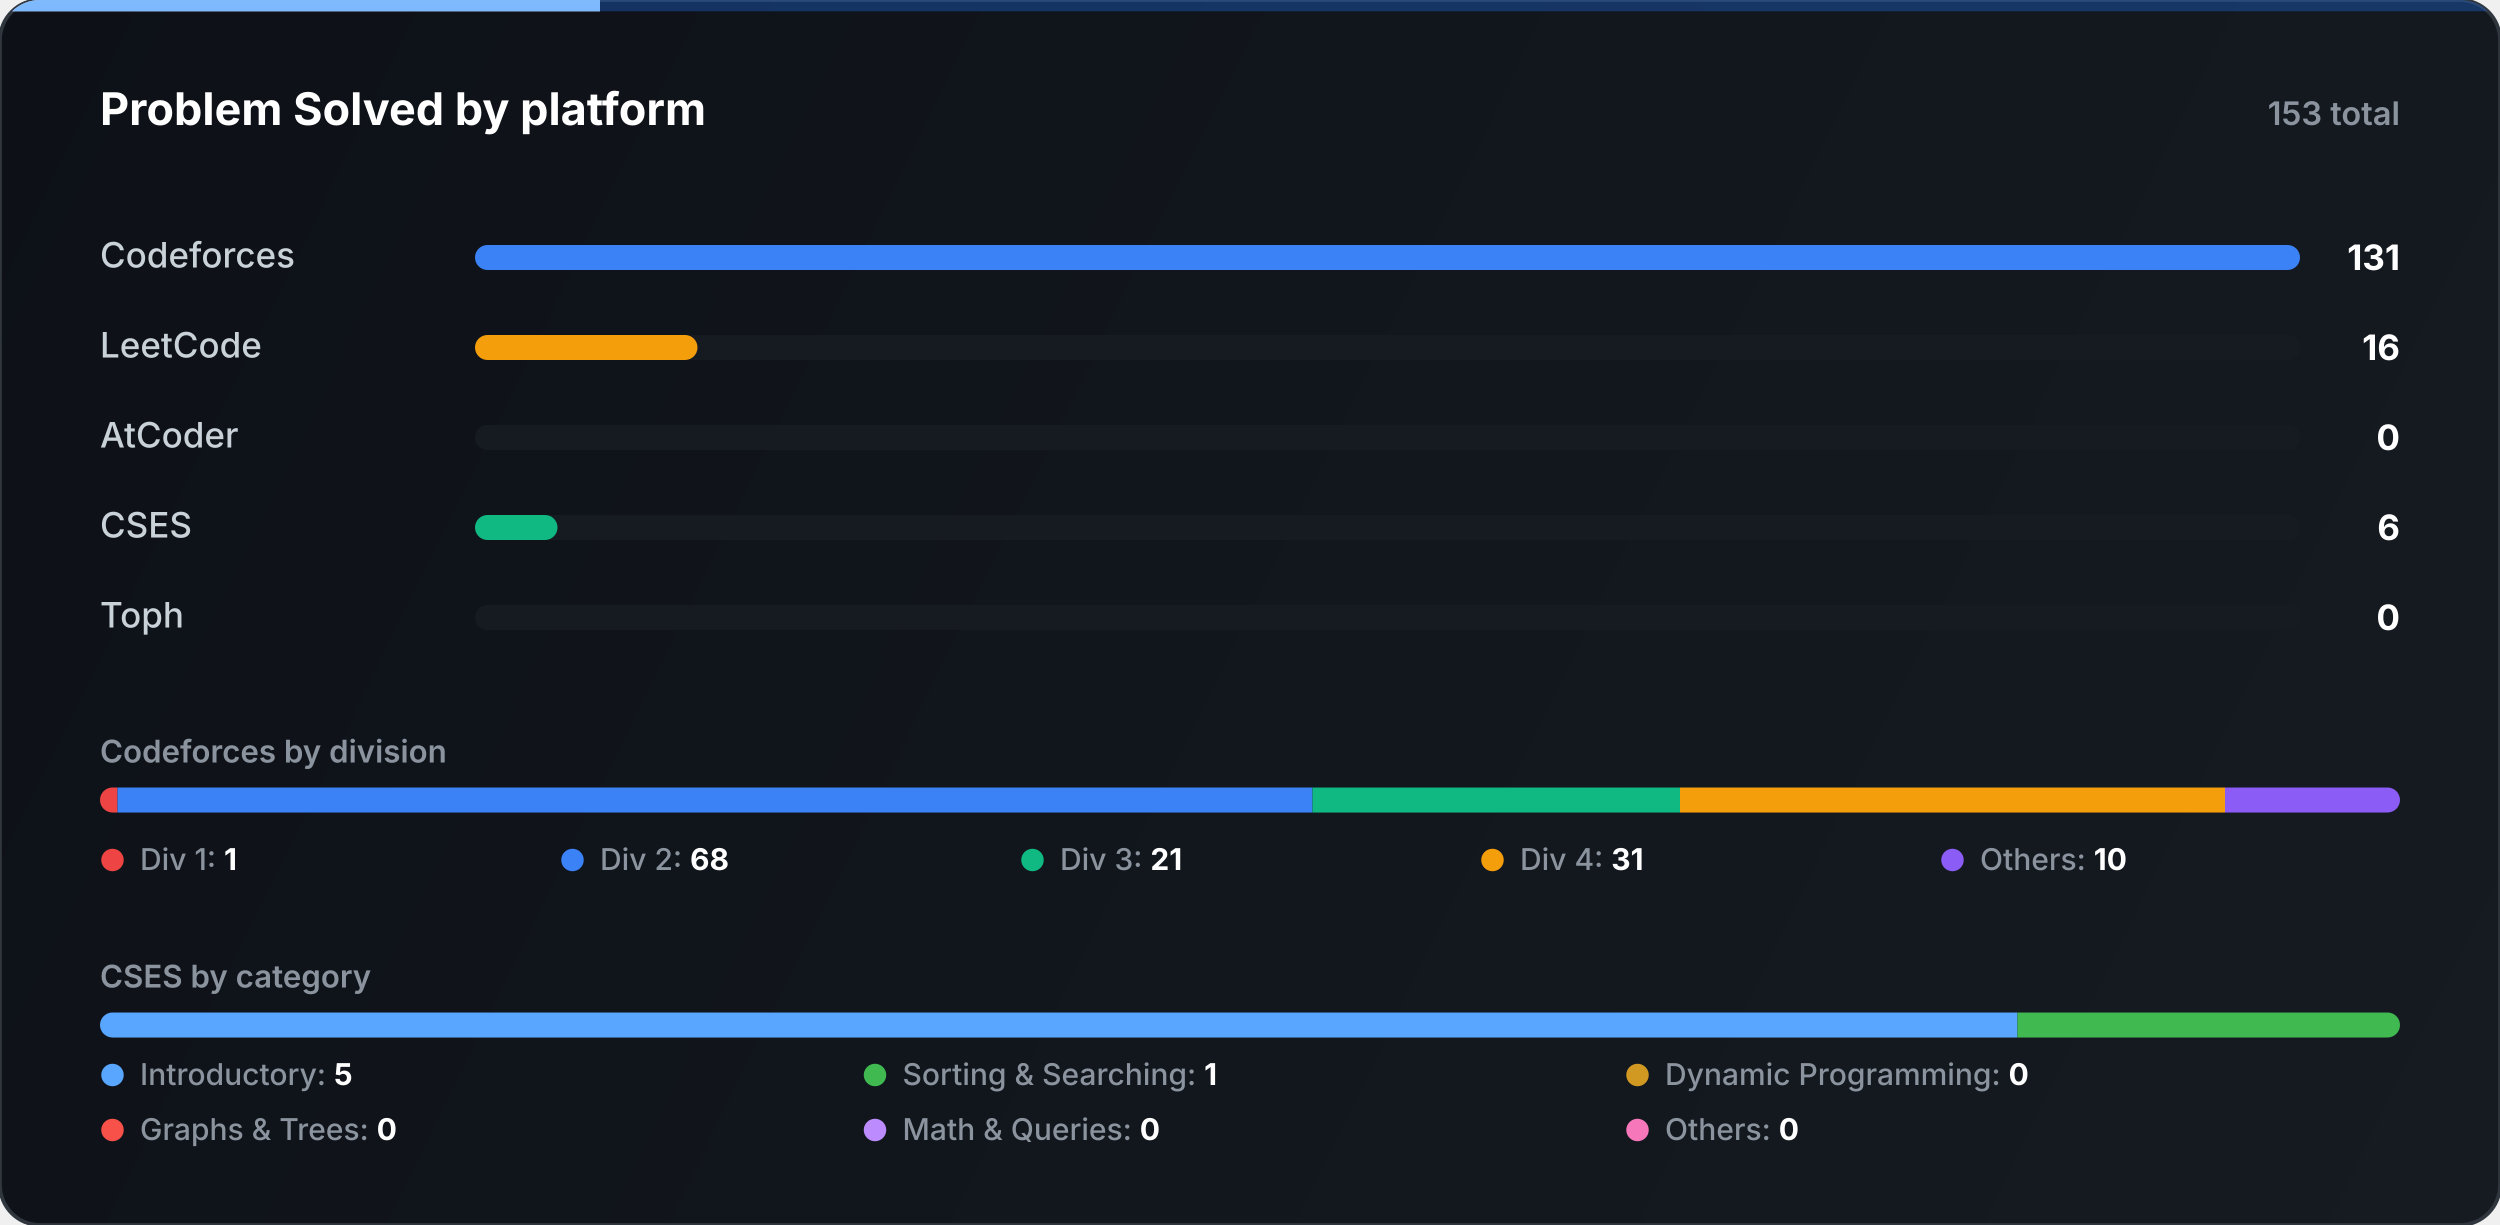
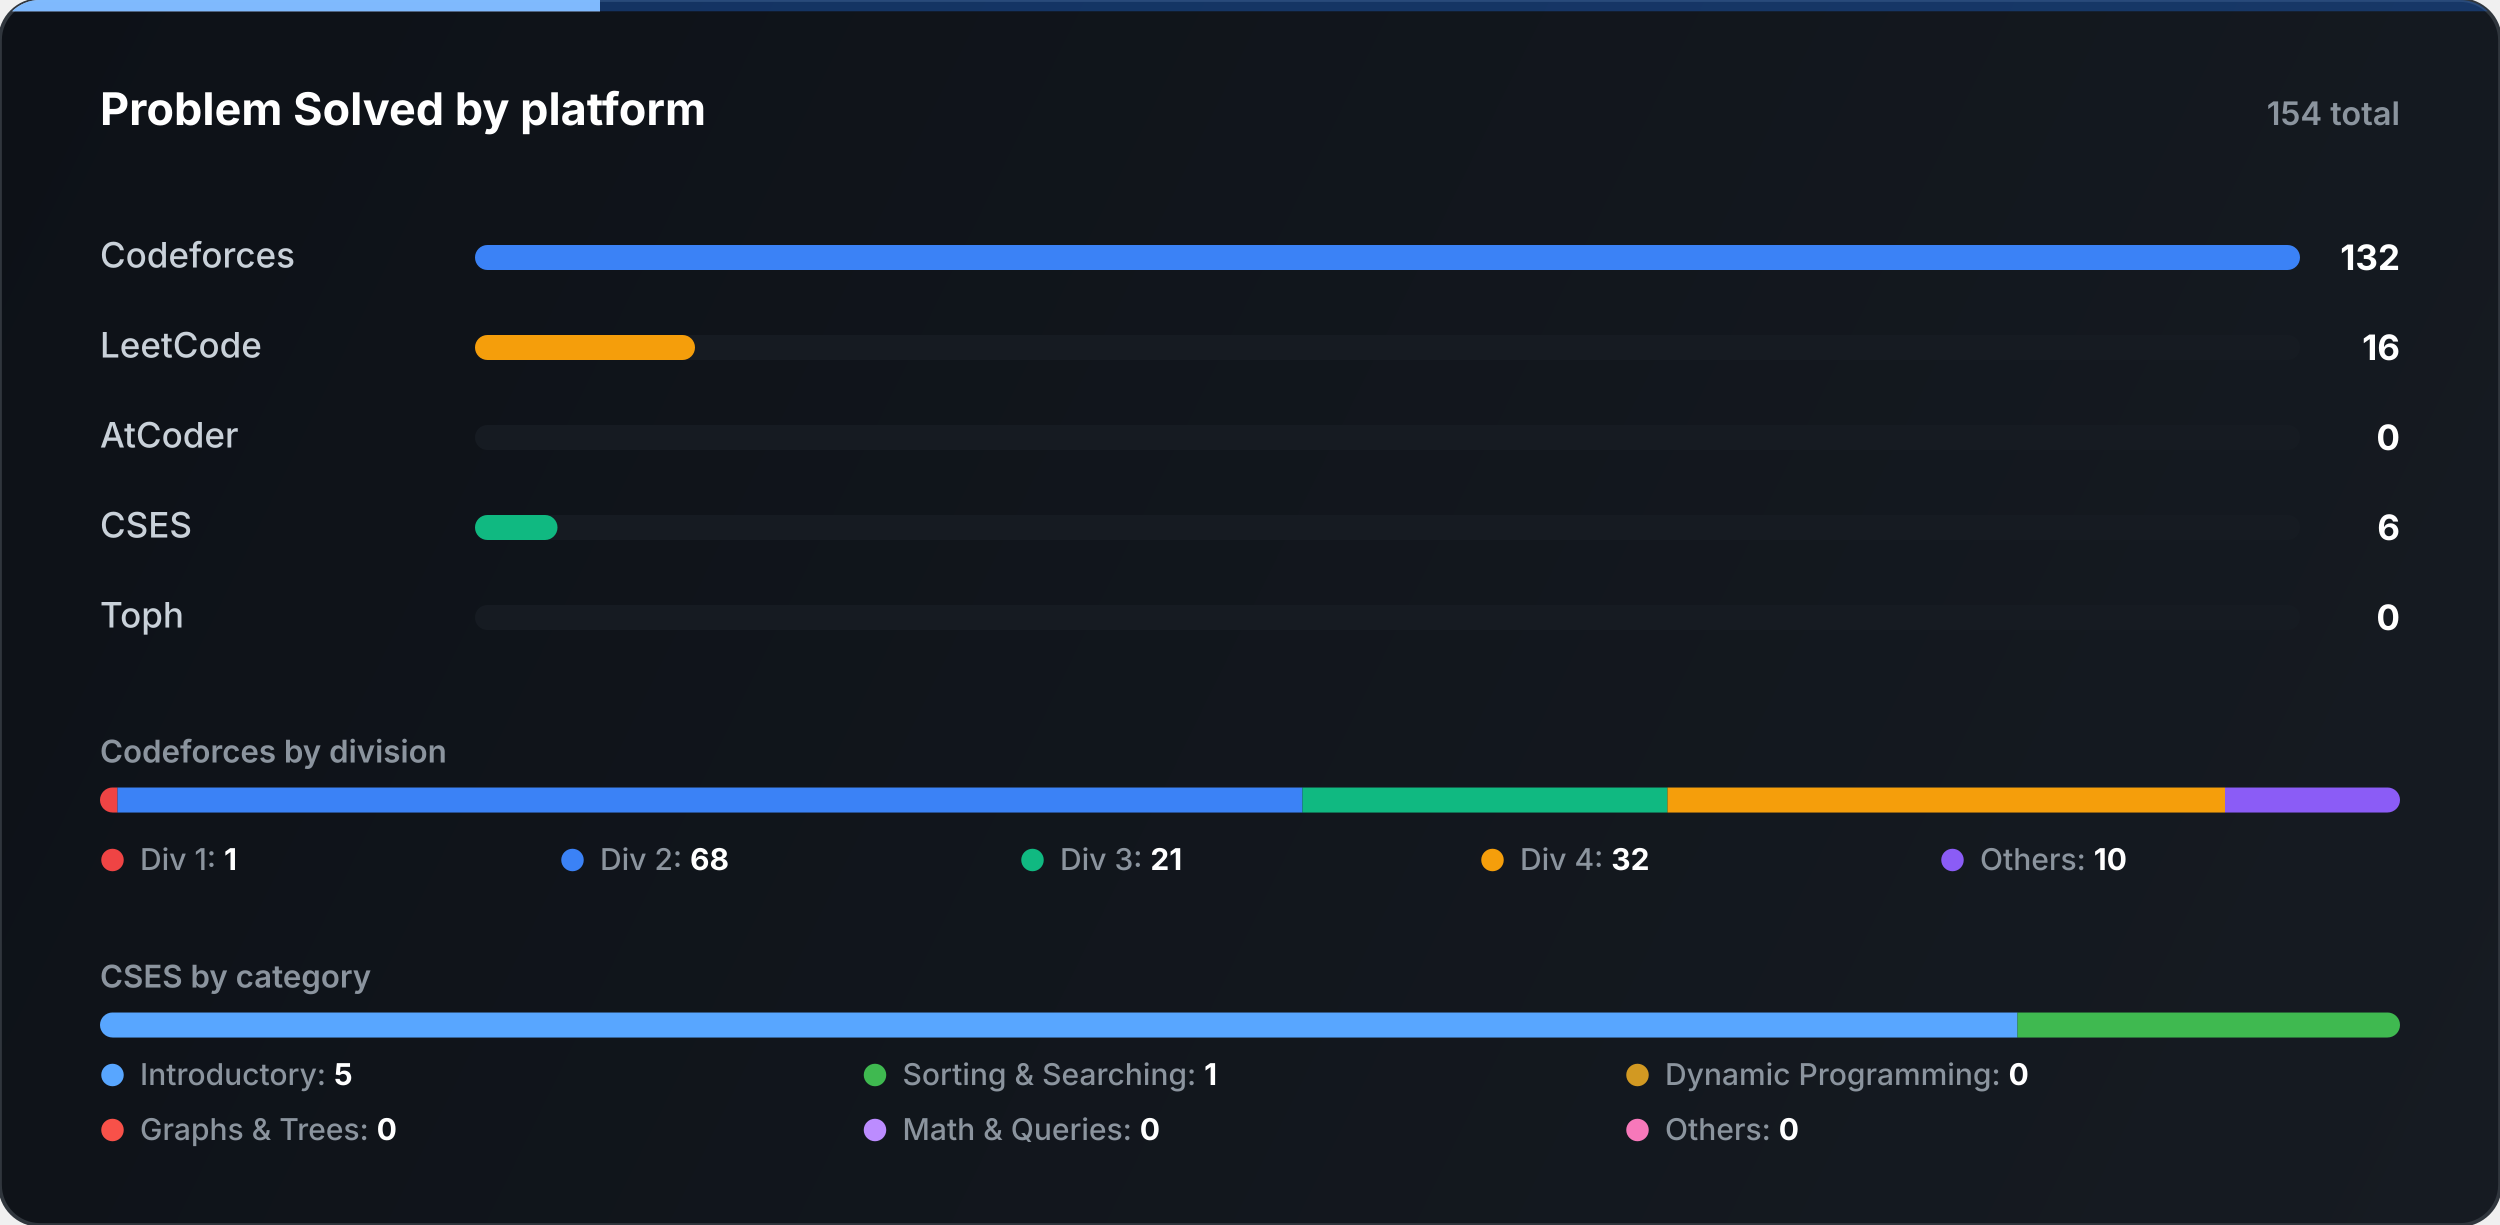
<svg xmlns="http://www.w3.org/2000/svg" width="1000" height="490" viewBox="0 0 1000 490" fill="none">
  <defs>
    <linearGradient id="ov-bg" x1="0" y1="0" x2="1000" y2="490" gradientUnits="userSpaceOnUse">
      <stop offset="0%" stop-color="#0d1117" />
      <stop offset="100%" stop-color="#161b22" />
    </linearGradient>
    <linearGradient id="ov-laser" x1="0%" y1="0%" x2="100%" y2="0%">
      <stop offset="0%" stop-color="#1f6feb" stop-opacity="0" />
      <stop offset="50%" stop-color="#58a6ff" stop-opacity="1" />
      <stop offset="100%" stop-color="#3fb950" stop-opacity="0" />
      <animate attributeName="x1" values="-100%; 100%" dur="4s" repeatCount="indefinite" />
      <animate attributeName="x2" values="0%; 200%" dur="4s" repeatCount="indefinite" />
    </linearGradient>
    <clipPath id="ov-card-clip">
      <rect width="1000" height="490" rx="16" />
    </clipPath>
    <clipPath id="cf-bar-clip">
      <rect x="0" y="0" width="920" height="10" rx="5" />
    </clipPath>
    <clipPath id="cses-bar-clip">
      <rect x="0" y="0" width="920" height="10" rx="5" />
    </clipPath>
  </defs>
  <rect width="1000" height="490" rx="16" fill="url(#ov-bg)" stroke="#30363d" stroke-width="1.5" />
  <g clip-path="url(#ov-card-clip)">
    <rect x="0" y="0" width="1000" height="4.5" fill="#1f6feb" fill-opacity="0.35" />
    <rect y="0" width="240" height="4.5" fill="#ffffff" fill-opacity="0.95">
      <animate attributeName="x" values="-240; 1000; -240" dur="3.2s" repeatCount="indefinite" />
    </rect>
    <rect y="0" width="240" height="4.5" fill="#58a6ff" fill-opacity="0.75">
      <animate attributeName="x" values="-240; 1000; -240" dur="3.2s" repeatCount="indefinite" />
    </rect>
  </g>
  <g transform="translate(40, 50)">
    <text x="0" y="0" font-family="-apple-system, BlinkMacSystemFont, Segoe UI, Inter, Helvetica, Arial, sans-serif" font-size="18" font-weight="700" fill="#ffffff">Problem Solved by platform</text>
-     <text x="920" y="0" text-anchor="end" font-family="-apple-system, BlinkMacSystemFont, Segoe UI, Inter, Helvetica, Arial, sans-serif" font-size="13" font-weight="600" fill="#8b949e">153 total</text>
+     <text x="920" y="0" text-anchor="end" font-family="-apple-system, BlinkMacSystemFont, Segoe UI, Inter, Helvetica, Arial, sans-serif" font-size="13" font-weight="600" fill="#8b949e">154 total</text>
  </g>
  <g transform="translate(40, 98)">
    <text x="0" y="9" font-family="-apple-system, BlinkMacSystemFont, Segoe UI, Inter, Helvetica, Arial, sans-serif" font-size="14" font-weight="500" fill="#c9d1d9">Codeforces</text>
    <rect x="150" y="0" width="730" height="10" rx="5" fill="#161b22" />
    <rect x="150" y="0" width="730" height="10" rx="5" fill="#3b82f6">
      <animate attributeName="width" from="0" to="730" dur="1.2s" fill="freeze" calcMode="spline" keySplines="0.25 0.1 0.25 1" />
    </rect>
-     <text x="920" y="10" text-anchor="end" font-family="-apple-system, BlinkMacSystemFont, Segoe UI, Inter, Helvetica, Arial, sans-serif" font-size="14" font-weight="700" fill="#ffffff">131</text>
+     <text x="920" y="10" text-anchor="end" font-family="-apple-system, BlinkMacSystemFont, Segoe UI, Inter, Helvetica, Arial, sans-serif" font-size="14" font-weight="700" fill="#ffffff">132</text>
  </g>
  <g transform="translate(40, 134)">
    <text x="0" y="9" font-family="-apple-system, BlinkMacSystemFont, Segoe UI, Inter, Helvetica, Arial, sans-serif" font-size="14" font-weight="500" fill="#c9d1d9">LeetCode</text>
    <rect x="150" y="0" width="730" height="10" rx="5" fill="#161b22" />
-     <rect x="150" y="0" width="89" height="10" rx="5" fill="#f59e0b">
-       <animate attributeName="width" from="0" to="89" dur="1.2s" fill="freeze" calcMode="spline" keySplines="0.25 0.1 0.25 1" />
+     <rect x="150" y="0" width="88" height="10" rx="5" fill="#f59e0b">
+       <animate attributeName="width" from="0" to="88" dur="1.2s" fill="freeze" calcMode="spline" keySplines="0.25 0.1 0.25 1" />
    </rect>
    <text x="920" y="10" text-anchor="end" font-family="-apple-system, BlinkMacSystemFont, Segoe UI, Inter, Helvetica, Arial, sans-serif" font-size="14" font-weight="700" fill="#ffffff">16</text>
  </g>
  <g transform="translate(40, 170)">
    <text x="0" y="9" font-family="-apple-system, BlinkMacSystemFont, Segoe UI, Inter, Helvetica, Arial, sans-serif" font-size="14" font-weight="500" fill="#c9d1d9">AtCoder</text>
    <rect x="150" y="0" width="730" height="10" rx="5" fill="#161b22" />
    <text x="920" y="10" text-anchor="end" font-family="-apple-system, BlinkMacSystemFont, Segoe UI, Inter, Helvetica, Arial, sans-serif" font-size="14" font-weight="700" fill="#ffffff">0</text>
  </g>
  <g transform="translate(40, 206)">
    <text x="0" y="9" font-family="-apple-system, BlinkMacSystemFont, Segoe UI, Inter, Helvetica, Arial, sans-serif" font-size="14" font-weight="500" fill="#c9d1d9">CSES</text>
    <rect x="150" y="0" width="730" height="10" rx="5" fill="#161b22" />
    <rect x="150" y="0" width="33" height="10" rx="5" fill="#10b981">
      <animate attributeName="width" from="0" to="33" dur="1.2s" fill="freeze" calcMode="spline" keySplines="0.25 0.1 0.25 1" />
    </rect>
    <text x="920" y="10" text-anchor="end" font-family="-apple-system, BlinkMacSystemFont, Segoe UI, Inter, Helvetica, Arial, sans-serif" font-size="14" font-weight="700" fill="#ffffff">6</text>
  </g>
  <g transform="translate(40, 242)">
    <text x="0" y="9" font-family="-apple-system, BlinkMacSystemFont, Segoe UI, Inter, Helvetica, Arial, sans-serif" font-size="14" font-weight="500" fill="#c9d1d9">Toph</text>
    <rect x="150" y="0" width="730" height="10" rx="5" fill="#161b22" />
    <text x="920" y="10" text-anchor="end" font-family="-apple-system, BlinkMacSystemFont, Segoe UI, Inter, Helvetica, Arial, sans-serif" font-size="14" font-weight="700" fill="#ffffff">0</text>
  </g>
  <g transform="translate(40, 305)">
    <text x="0" y="0" font-family="-apple-system, BlinkMacSystemFont, Segoe UI, Inter, Helvetica, Arial, sans-serif" font-size="12.5" font-weight="600" fill="#8b949e">Codeforces by division</text>
    <g transform="translate(0, 10)">
      <rect width="920" height="10" rx="5" fill="#161b22" />
      <g clip-path="url(#cf-bar-clip)">
        <rect x="0" y="0" width="7" height="10" fill="#ef4444" />
-         <rect x="7" y="0" width="478" height="10" fill="#3b82f6" />
-         <rect x="485" y="0" width="147" height="10" fill="#10b981" />
-         <rect x="632" y="0" width="218" height="10" fill="#f59e0b" />
+         <rect x="7" y="0" width="474" height="10" fill="#3b82f6" />
+         <rect x="481" y="0" width="146" height="10" fill="#10b981" />
+         <rect x="627" y="0" width="223" height="10" fill="#f59e0b" />
        <rect x="850" y="0" width="70" height="10" fill="#8b5cf6" />
      </g>
    </g>
    <g transform="translate(0, 34)">
      <g transform="translate(0, 0)">
        <circle cx="5" cy="5" r="4.5" fill="#ef4444" />
        <text x="16" y="9" font-family="-apple-system, BlinkMacSystemFont, Segoe UI, Inter, Helvetica, Arial, sans-serif" font-size="12" font-weight="500" fill="#8b949e">Div 1: <tspan font-weight="700" fill="#ffffff">1</tspan>
        </text>
      </g>
      <g transform="translate(184, 0)">
        <circle cx="5" cy="5" r="4.5" fill="#3b82f6" />
        <text x="16" y="9" font-family="-apple-system, BlinkMacSystemFont, Segoe UI, Inter, Helvetica, Arial, sans-serif" font-size="12" font-weight="500" fill="#8b949e">Div 2: <tspan font-weight="700" fill="#ffffff">68</tspan>
        </text>
      </g>
      <g transform="translate(368, 0)">
        <circle cx="5" cy="5" r="4.5" fill="#10b981" />
        <text x="16" y="9" font-family="-apple-system, BlinkMacSystemFont, Segoe UI, Inter, Helvetica, Arial, sans-serif" font-size="12" font-weight="500" fill="#8b949e">Div 3: <tspan font-weight="700" fill="#ffffff">21</tspan>
        </text>
      </g>
      <g transform="translate(552, 0)">
        <circle cx="5" cy="5" r="4.5" fill="#f59e0b" />
-         <text x="16" y="9" font-family="-apple-system, BlinkMacSystemFont, Segoe UI, Inter, Helvetica, Arial, sans-serif" font-size="12" font-weight="500" fill="#8b949e">Div 4: <tspan font-weight="700" fill="#ffffff">31</tspan>
+         <text x="16" y="9" font-family="-apple-system, BlinkMacSystemFont, Segoe UI, Inter, Helvetica, Arial, sans-serif" font-size="12" font-weight="500" fill="#8b949e">Div 4: <tspan font-weight="700" fill="#ffffff">32</tspan>
        </text>
      </g>
      <g transform="translate(736, 0)">
        <circle cx="5" cy="5" r="4.5" fill="#8b5cf6" />
        <text x="16" y="9" font-family="-apple-system, BlinkMacSystemFont, Segoe UI, Inter, Helvetica, Arial, sans-serif" font-size="12" font-weight="500" fill="#8b949e">Others: <tspan font-weight="700" fill="#ffffff">10</tspan>
        </text>
      </g>
    </g>
  </g>
  <g transform="translate(40, 395)">
    <text x="0" y="0" font-family="-apple-system, BlinkMacSystemFont, Segoe UI, Inter, Helvetica, Arial, sans-serif" font-size="12.5" font-weight="600" fill="#8b949e">CSES by category</text>
    <g transform="translate(0, 10)">
      <rect width="920" height="10" rx="5" fill="#161b22" />
      <g clip-path="url(#cses-bar-clip)">
        <rect x="0" y="0" width="767" height="10" fill="#58a6ff" />
        <rect x="767" y="0" width="153" height="10" fill="#3fb950" />
      </g>
    </g>
    <g transform="translate(0, 30)">
      <g transform="translate(0, 0)">
        <circle cx="5" cy="5" r="4.5" fill="#58a6ff" />
        <text x="16" y="9" font-family="-apple-system, BlinkMacSystemFont, Segoe UI, Inter, Helvetica, Arial, sans-serif" font-size="12" font-weight="500" fill="#8b949e">Introductory: <tspan font-weight="700" fill="#ffffff">5</tspan>
        </text>
      </g>
      <g transform="translate(305, 0)">
        <circle cx="5" cy="5" r="4.5" fill="#3fb950" />
        <text x="16" y="9" font-family="-apple-system, BlinkMacSystemFont, Segoe UI, Inter, Helvetica, Arial, sans-serif" font-size="12" font-weight="500" fill="#8b949e">Sorting &amp; Searching: <tspan font-weight="700" fill="#ffffff">1</tspan>
        </text>
      </g>
      <g transform="translate(610, 0)">
        <circle cx="5" cy="5" r="4.5" fill="#d29922" />
        <text x="16" y="9" font-family="-apple-system, BlinkMacSystemFont, Segoe UI, Inter, Helvetica, Arial, sans-serif" font-size="12" font-weight="500" fill="#8b949e">Dynamic Programming: <tspan font-weight="700" fill="#ffffff">0</tspan>
        </text>
      </g>
      <g transform="translate(0, 22)">
        <circle cx="5" cy="5" r="4.5" fill="#f85149" />
        <text x="16" y="9" font-family="-apple-system, BlinkMacSystemFont, Segoe UI, Inter, Helvetica, Arial, sans-serif" font-size="12" font-weight="500" fill="#8b949e">Graphs &amp; Trees: <tspan font-weight="700" fill="#ffffff">0</tspan>
        </text>
      </g>
      <g transform="translate(305, 22)">
        <circle cx="5" cy="5" r="4.5" fill="#bc8cff" />
        <text x="16" y="9" font-family="-apple-system, BlinkMacSystemFont, Segoe UI, Inter, Helvetica, Arial, sans-serif" font-size="12" font-weight="500" fill="#8b949e">Math &amp; Queries: <tspan font-weight="700" fill="#ffffff">0</tspan>
        </text>
      </g>
      <g transform="translate(610, 22)">
        <circle cx="5" cy="5" r="4.5" fill="#f778ba" />
        <text x="16" y="9" font-family="-apple-system, BlinkMacSystemFont, Segoe UI, Inter, Helvetica, Arial, sans-serif" font-size="12" font-weight="500" fill="#8b949e">Others: <tspan font-weight="700" fill="#ffffff">0</tspan>
        </text>
      </g>
    </g>
  </g>
</svg>
